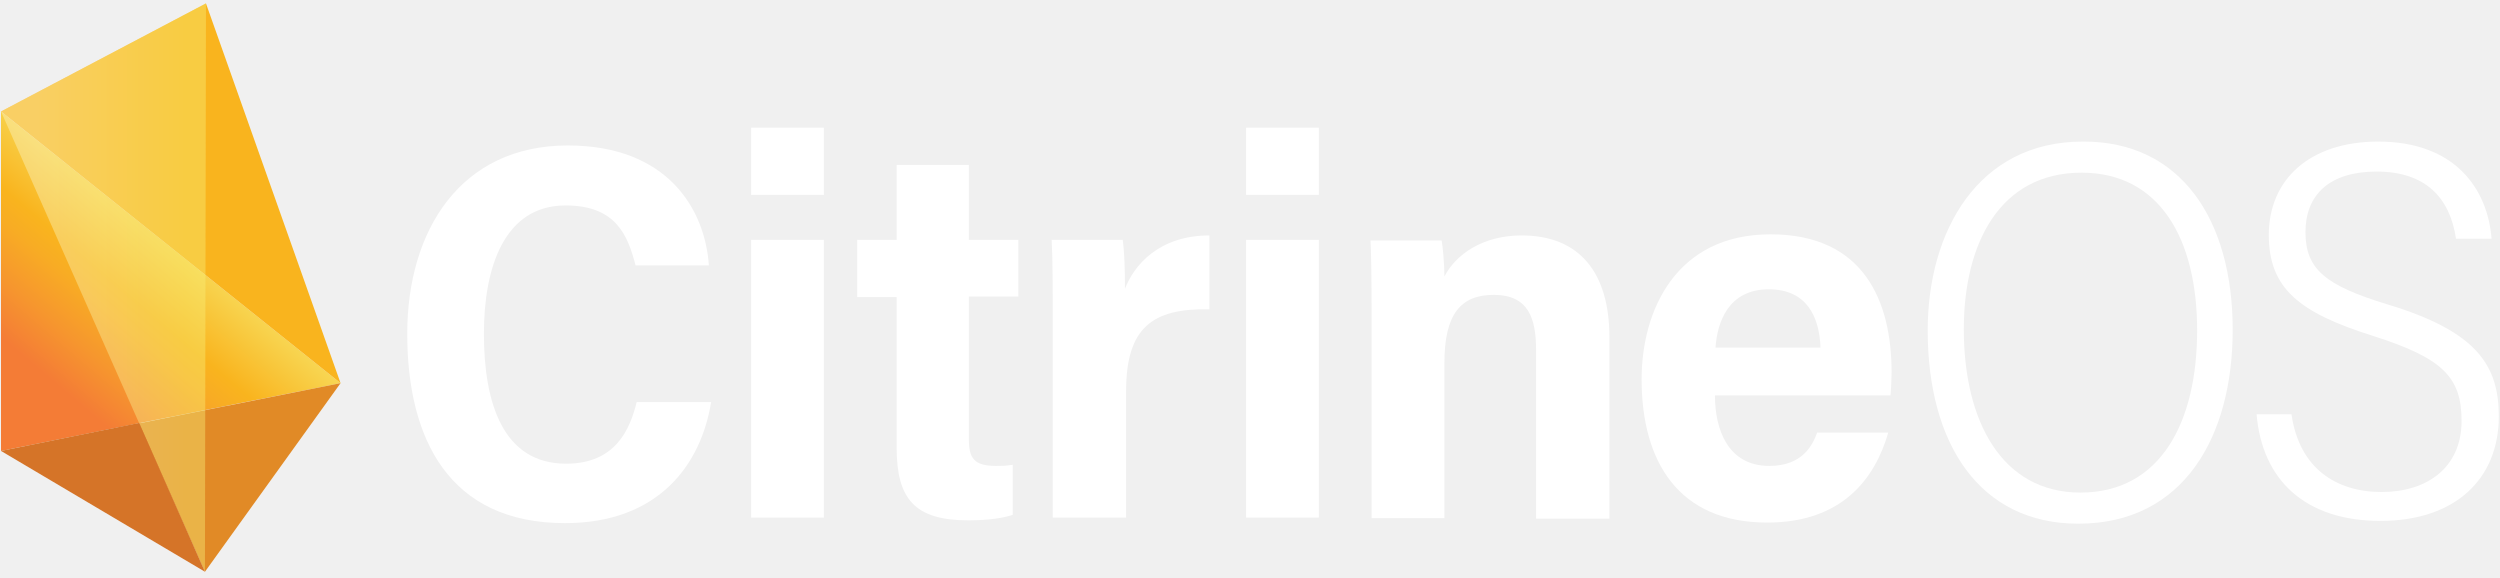
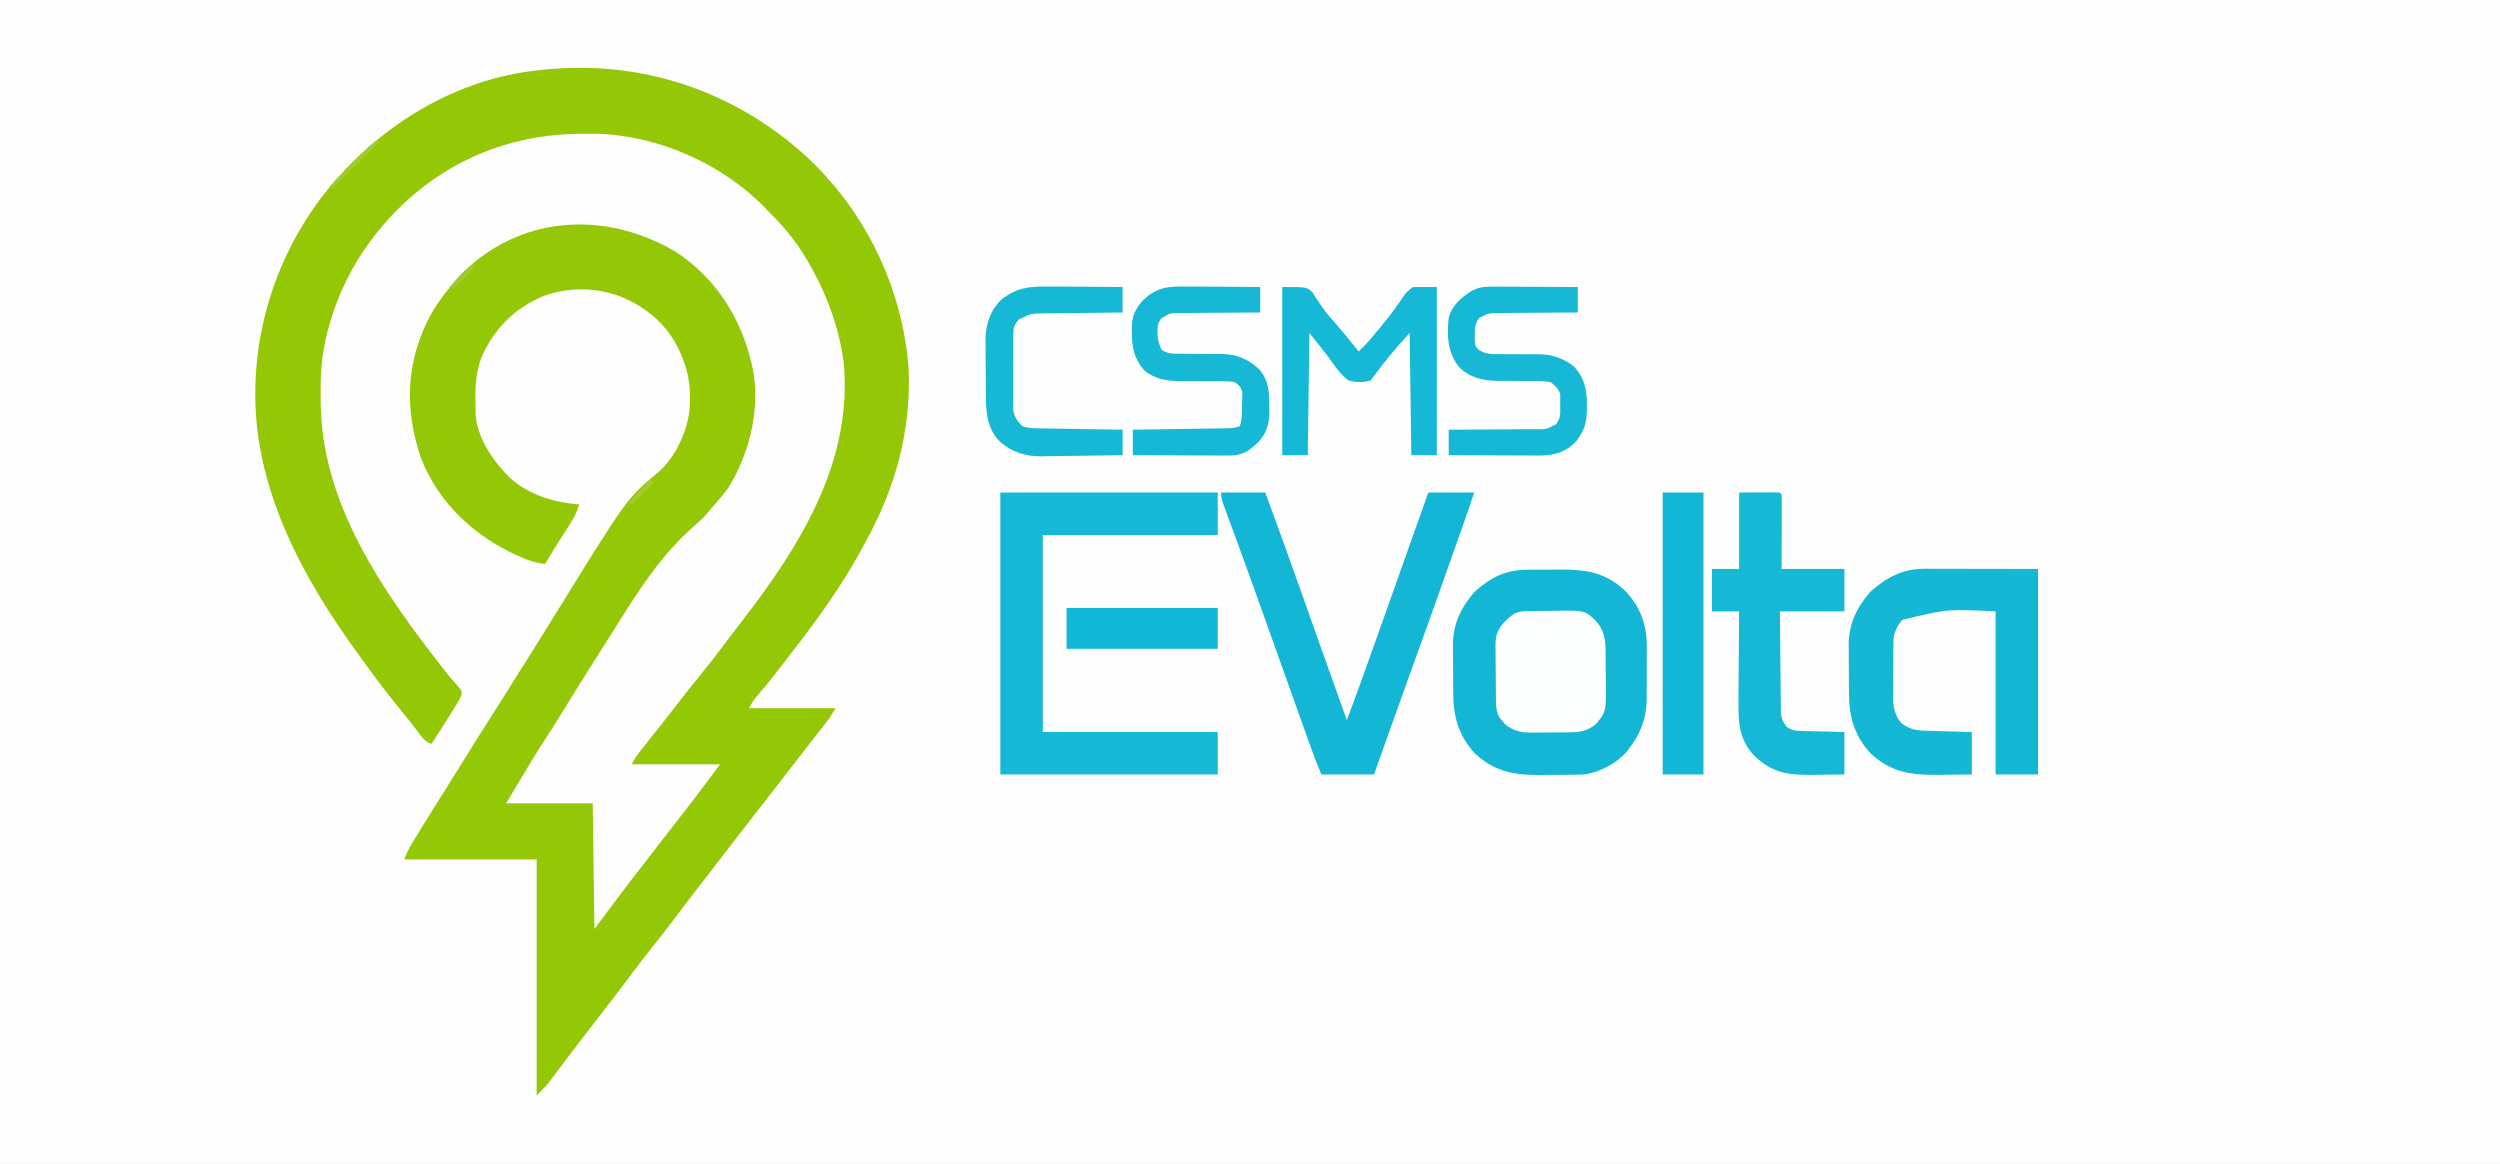
- <svg xmlns="http://www.w3.org/2000/svg" width="433" height="100" viewBox="0 0 433 100" fill="none">
-   <path d="M58.986 66.361L23.399 73.424L0.174 78.103V19.306L58.986 66.361Z" fill="url(#paint0_linear_173_991)" />
-   <path d="M58.986 66.361L35.673 0.59L0.174 19.306L58.986 66.361Z" fill="#F9B41E" />
-   <path d="M58.986 66.361L35.497 99.026L24.017 73.336L58.986 66.361Z" fill="#E18A26" />
-   <path opacity="0.4" d="M35.673 0.59L0.174 19.306L35.497 99.026L35.673 0.59Z" fill="url(#paint1_linear_173_991)" />
-   <path d="M35.497 99.026L0.174 78.103L24.105 73.247L35.497 99.026Z" fill="#D57428" />
-   <path d="M123.165 69.635C121.433 80.408 114.121 90.605 97.86 90.605C77.751 90.605 70.535 75.984 70.535 57.803C70.535 39.912 79.772 25.194 98.341 25.194C115.564 25.194 122.107 36.16 122.78 45.972H110.08C108.733 40.777 106.712 35.583 97.957 35.583C87.373 35.583 83.813 46.26 83.813 57.803C83.813 69.924 87.18 80.312 98.053 80.312C106.616 80.312 109.118 74.348 110.272 69.635H123.165Z" fill="white" />
-   <path d="M130.093 33.755V22.116H142.697V33.755H130.093ZM130.093 41.547H142.697V89.643H130.093V41.547Z" fill="white" />
-   <path d="M148.47 41.547H155.301V28.561H167.81V41.547H176.373V51.358H167.81V76.08C167.81 79.35 168.676 80.697 172.524 80.697C173.679 80.697 174.064 80.697 175.411 80.505V89.162C172.909 90.028 169.349 90.124 167.713 90.124C158.38 90.124 155.301 86.372 155.301 77.523V51.455H148.47V41.547Z" fill="white" />
-   <path d="M182.338 57.899C182.338 50.012 182.338 44.913 182.146 41.547H194.462C194.75 43.663 194.846 46.741 194.846 50.012C196.386 45.972 200.716 40.777 209.471 40.777V53.571C199.561 53.378 195.039 56.745 195.039 67.807V89.643H182.338V57.899Z" fill="white" />
-   <path d="M215.822 33.755V22.116H228.426V33.755H215.822ZM215.822 41.547H228.426V89.643H215.822V41.547Z" fill="white" />
-   <path d="M237.567 56.649C237.567 46.741 237.47 43.759 237.374 41.643H249.69C249.882 42.605 250.171 45.683 250.171 47.895C252.095 44.144 256.714 40.777 263.545 40.777C273.648 40.777 278.747 47.318 278.747 58.38V89.835H266.047V60.593C266.047 55.11 264.7 51.07 258.734 51.07C252.961 51.07 250.171 54.437 250.171 62.901V89.739H237.567V56.649Z" fill="white" />
-   <path d="M297.028 68.481C297.028 74.348 299.241 80.697 306.458 80.697C312.231 80.697 313.963 77.042 314.732 74.925H327.048C324.739 82.909 319.062 90.509 306.073 90.509C290.774 90.509 284.328 80.024 284.328 65.691C284.328 53.763 290.293 40.585 306.65 40.585C322.814 40.585 327.625 52.128 327.625 64.537C327.625 65.21 327.529 67.711 327.433 68.481H297.028ZM315.31 60.208C315.117 54.821 312.904 50.108 306.361 50.108C299.241 50.108 297.413 55.976 297.125 60.208H315.31Z" fill="white" />
-   <path d="M386.702 57.13C386.702 75.599 378.235 90.701 359.954 90.701C342.924 90.701 333.879 76.945 333.879 57.226C333.879 40.008 342.635 24.521 360.724 24.521C377.754 24.424 386.702 38.084 386.702 57.13ZM340.133 57.034C340.133 72.905 346.676 85.314 360.339 85.314C374.29 85.314 380.544 73.002 380.544 57.226C380.544 41.45 374.098 29.907 360.531 29.907C346.388 29.907 340.133 42.124 340.133 57.034Z" fill="white" />
-   <path d="M396.901 71.847C398.248 81.082 404.598 85.218 412.488 85.218C420.378 85.218 426.343 80.986 426.343 72.905C426.343 65.306 423.072 62.036 411.045 58.188C398.152 54.148 392.956 49.916 392.956 40.681C392.956 31.158 399.98 24.521 411.911 24.521C425.189 24.521 430.866 32.697 431.539 41.354H425.381C424.323 34.14 419.993 29.715 411.622 29.715C403.444 29.715 399.307 33.755 399.307 40.2C399.307 46.645 402.77 49.434 413.45 52.705C429.134 57.419 432.79 63.382 432.79 72.136C432.79 82.909 425.285 90.22 412.296 90.22C399.21 90.22 391.802 83.102 390.84 71.751H396.901V71.847Z" fill="white" />
-   <defs>
-     <linearGradient id="paint0_linear_173_991" x1="42.636" y1="27.432" x2="4.612" y2="72.244" gradientUnits="userSpaceOnUse">
-       <stop offset="0.172" stop-color="#F7EF79" />
-       <stop offset="0.531" stop-color="#F9B41E" />
-       <stop offset="0.604" stop-color="#F8AC24" />
-       <stop offset="0.736" stop-color="#F6962E" />
-       <stop offset="0.869" stop-color="#F47C36" />
-     </linearGradient>
-     <linearGradient id="paint1_linear_173_991" x1="0.174" y1="49.821" x2="35.695" y2="49.821" gradientUnits="userSpaceOnUse">
-       <stop offset="0.172" stop-color="#FBF8CD" />
-       <stop offset="0.322" stop-color="#FAF6BA" />
-       <stop offset="0.709" stop-color="#F8F18C" />
-       <stop offset="0.894" stop-color="#F7EF79" />
-     </linearGradient>
-   </defs>
+ <svg xmlns="http://www.w3.org/2000/svg" version="1.1" width="1472" height="685">
+   <path d="M0 0 C485.76 0 971.52 0 1472 0 C1472 226.05 1472 452.1 1472 685 C986.24 685 500.48 685 0 685 C0 458.95 0 232.9 0 0 Z " fill="#FEFEFE" transform="translate(0,0)" />
+   <path d="M0 0 C36.113 32.357 58.858 78.405 62.492 126.926 C64.084 163.756 54.596 197.766 36.637 229.874 C35.621 231.696 34.631 233.532 33.645 235.371 C22.058 256.508 7.533 276.315 -7.258 295.312 C-8.517 296.937 -9.764 298.571 -11.008 300.207 C-15.963 306.716 -21.06 313.054 -26.379 319.27 C-28.824 322.198 -28.824 322.198 -31.508 326.926 C-14.678 326.926 2.152 326.926 19.492 326.926 C17.541 330.177 15.791 332.966 13.488 335.895 C12.918 336.623 12.347 337.352 11.76 338.104 C11.156 338.87 10.552 339.636 9.93 340.426 C8.657 342.051 7.385 343.676 6.113 345.301 C5.492 346.094 4.87 346.886 4.23 347.703 C1.967 350.598 -0.272 353.51 -2.508 356.426 C-8.192 363.829 -13.928 371.191 -19.663 378.556 C-22.758 382.532 -25.852 386.51 -28.945 390.488 C-30.048 391.906 -31.151 393.324 -32.254 394.742 C-33.052 395.769 -33.052 395.769 -33.867 396.817 C-34.997 398.27 -36.128 399.722 -37.26 401.174 C-41.058 406.049 -44.825 410.947 -48.57 415.863 C-53.201 421.933 -57.871 427.971 -62.57 433.988 C-66.99 439.649 -71.346 445.351 -75.633 451.113 C-79.968 456.939 -84.441 462.63 -89.004 468.278 C-93.693 474.104 -98.166 480.081 -102.633 486.078 C-106.857 491.746 -111.186 497.332 -115.508 502.926 C-117.176 505.092 -118.842 507.259 -120.508 509.426 C-122.936 512.583 -125.365 515.74 -127.797 518.895 C-128.568 519.895 -129.339 520.895 -130.133 521.926 C-130.526 522.436 -130.92 522.945 -131.325 523.471 C-134.077 527.045 -136.803 530.637 -139.52 534.238 C-140.228 535.175 -140.937 536.113 -141.667 537.078 C-143.077 538.943 -144.484 540.81 -145.887 542.68 C-146.869 543.977 -146.869 543.977 -147.871 545.301 C-148.742 546.457 -148.742 546.457 -149.63 547.637 C-151.749 550.219 -154.146 552.564 -156.508 554.926 C-156.508 509.056 -156.508 463.186 -156.508 415.926 C-182.248 415.926 -207.988 415.926 -234.508 415.926 C-233.04 412.257 -231.696 409.382 -229.672 406.074 C-229.108 405.15 -228.545 404.227 -227.965 403.275 C-227.36 402.293 -226.756 401.312 -226.133 400.301 C-225.506 399.277 -224.879 398.253 -224.233 397.198 C-219.87 390.091 -215.445 383.024 -210.975 375.985 C-207.316 370.222 -203.715 364.424 -200.133 358.613 C-195.12 350.488 -190.022 342.421 -184.884 334.375 C-179.865 326.508 -174.915 318.6 -169.978 310.683 C-166.134 304.521 -162.27 298.373 -158.383 292.238 C-154.296 285.787 -150.264 279.303 -146.258 272.801 C-103.293 203.196 -103.293 203.196 -85.258 188.301 C-75.027 179.574 -67.829 164.325 -66.508 150.926 C-65.963 141.506 -66.22 132.887 -69.508 123.926 C-69.848 122.951 -70.188 121.977 -70.539 120.973 C-76.882 104.257 -88.517 92.904 -104.578 85.59 C-119.806 79.007 -137.328 78.51 -152.895 84.391 C-169.688 91.526 -181.28 103.24 -188.852 119.879 C-192.851 130.106 -192.75 140.053 -192.508 150.926 C-192.517 152.082 -192.517 152.082 -192.527 153.262 C-191.95 167.602 -181.662 182.199 -171.758 191.738 C-160.385 201.547 -146.205 205.781 -131.508 206.926 C-133.039 212.714 -136.028 217.218 -139.258 222.176 C-140.342 223.864 -141.425 225.553 -142.508 227.242 C-143.026 228.048 -143.544 228.854 -144.078 229.684 C-146.646 233.71 -149.093 237.806 -151.508 241.926 C-156.954 241.383 -161.296 240.007 -166.258 237.738 C-166.957 237.424 -167.655 237.109 -168.375 236.785 C-193.432 225.362 -214.294 205.983 -224.508 179.926 C-234.055 152.204 -233.716 125.472 -220.82 98.926 C-217.148 91.635 -212.727 85.215 -207.508 78.926 C-206.822 78.076 -206.136 77.227 -205.43 76.352 C-193.287 62.028 -176.574 51.12 -158.508 45.926 C-156.992 45.479 -156.992 45.479 -155.445 45.023 C-127.586 38.153 -99.5 43.701 -75.094 57.914 C-50.666 73.694 -35.674 97.882 -29.508 125.926 C-24.535 149.804 -30.927 176.36 -43.508 196.926 C-46.291 200.811 -49.309 204.379 -52.508 207.926 C-53.116 208.653 -53.725 209.38 -54.352 210.129 C-57.09 213.39 -59.894 216.348 -63.133 219.113 C-83.148 236.318 -96.58 257.736 -110.508 279.926 C-111.593 281.643 -112.679 283.359 -113.766 285.074 C-115.729 288.175 -117.689 291.277 -119.645 294.383 C-121.6 297.488 -123.561 300.589 -125.527 303.688 C-130.911 312.178 -136.221 320.706 -141.436 329.302 C-144.518 334.361 -147.701 339.344 -150.945 344.301 C-157.075 353.678 -162.787 363.296 -168.508 372.926 C-170.488 376.226 -172.468 379.526 -174.508 382.926 C-157.678 382.926 -140.848 382.926 -123.508 382.926 C-123.178 407.346 -122.848 431.766 -122.508 456.926 C-115.826 448.018 -115.826 448.018 -109.162 439.097 C-103.149 431.046 -97.008 423.1 -90.824 415.18 C-87.971 411.525 -85.14 407.856 -82.32 404.176 C-79.409 400.381 -76.475 396.607 -73.509 392.855 C-67.028 384.654 -60.755 376.307 -54.508 367.926 C-52.528 365.286 -50.548 362.646 -48.508 359.926 C-65.668 359.926 -82.828 359.926 -100.508 359.926 C-98.847 356.605 -97.384 354.37 -95.07 351.551 C-91.809 347.534 -88.577 343.497 -85.383 339.426 C-84.695 338.551 -84.695 338.551 -83.994 337.658 C-81.367 334.311 -78.753 330.955 -76.148 327.59 C-70.472 320.259 -64.763 312.969 -58.883 305.801 C-53.578 299.326 -48.518 292.699 -43.531 285.977 C-40.98 282.542 -38.375 279.154 -35.754 275.772 C-1.369 231.305 29.949 181.437 24.204 122.99 C21.629 103.627 14.972 84.942 5.492 67.926 C5.144 67.289 4.796 66.653 4.438 65.998 C-2.044 54.242 -9.962 44.365 -19.508 34.926 C-20.24 34.159 -20.972 33.392 -21.727 32.602 C-46.889 6.534 -84.661 -10.301 -120.98 -11.312 C-136.571 -11.54 -151.294 -10.838 -166.508 -7.074 C-167.263 -6.892 -168.018 -6.71 -168.796 -6.523 C-208.321 3.26 -241.47 29.427 -262.508 63.926 C-269.912 76.428 -275.493 89.512 -279.258 103.551 C-279.457 104.29 -279.655 105.029 -279.86 105.79 C-282.749 117.138 -283.82 128.299 -283.714 139.974 C-283.695 142.056 -283.693 144.137 -283.693 146.219 C-283.543 205.992 -247.276 257.911 -211.82 303.238 C-211.355 303.835 -210.889 304.431 -210.409 305.045 C-207.961 308.156 -205.444 311.14 -202.758 314.051 C-200.508 316.926 -200.508 316.926 -200.692 318.807 C-201.656 321.31 -202.885 323.425 -204.309 325.699 C-204.874 326.607 -205.439 327.514 -206.021 328.449 C-206.615 329.39 -207.209 330.331 -207.82 331.301 C-208.402 332.234 -208.984 333.167 -209.584 334.129 C-212.49 338.776 -215.434 343.388 -218.508 347.926 C-222.458 346.609 -223.971 344.072 -226.383 340.863 C-227.372 339.573 -228.363 338.284 -229.355 336.996 C-229.873 336.324 -230.39 335.651 -230.922 334.958 C-232.974 332.329 -235.091 329.758 -237.214 327.186 C-244.426 318.443 -251.204 309.418 -257.841 300.232 C-258.907 298.757 -259.976 297.284 -261.05 295.814 C-287.616 259.424 -311.707 217.871 -319.508 172.926 C-319.732 171.672 -319.956 170.417 -320.188 169.125 C-327.524 119.127 -314.422 68.622 -284.656 28.039 C-255.53 -10.604 -212.71 -39.784 -164.434 -47.555 C-162.49 -47.812 -162.49 -47.812 -160.508 -48.074 C-159.391 -48.224 -159.391 -48.224 -158.251 -48.377 C-99.788 -55.968 -44.148 -38.927 0 0 Z " fill="#94C705" transform="translate(472.5078,90.07422)" />
+   <path d="M0 0 C1.001 -0.006 2.001 -0.012 3.032 -0.019 C5.135 -0.026 7.237 -0.023 9.34 -0.01 C12.525 0.004 15.706 -0.03 18.891 -0.068 C34.172 -0.127 45.666 1.6 57.164 12.566 C66.19 22.03 69.958 32.789 69.793 45.727 C69.795 46.838 69.798 47.949 69.8 49.094 C69.799 51.424 69.786 53.754 69.761 56.084 C69.727 59.624 69.74 63.161 69.76 66.701 C69.753 68.98 69.743 71.26 69.73 73.539 C69.738 75.104 69.738 75.104 69.745 76.7 C69.57 87.771 65.957 96.873 59.164 105.566 C58.686 106.183 58.208 106.799 57.715 107.434 C51.777 114.164 42.018 119.248 33.164 120.566 C30.129 120.729 27.097 120.754 24.059 120.77 C23.179 120.775 22.3 120.781 21.394 120.787 C19.536 120.796 17.677 120.803 15.819 120.807 C13.003 120.816 10.189 120.847 7.373 120.879 C-7.867 120.971 -19.444 119.175 -31.133 108.461 C-40.928 98.059 -44.14 86.651 -44.172 72.672 C-44.179 71.644 -44.185 70.616 -44.192 69.557 C-44.202 67.391 -44.207 65.225 -44.207 63.059 C-44.211 59.774 -44.247 56.49 -44.285 53.205 C-44.291 51.09 -44.295 48.975 -44.297 46.859 C-44.311 45.891 -44.326 44.923 -44.34 43.926 C-44.26 31.782 -39.413 21.877 -31.461 12.879 C-21.778 4.349 -13.099 -0.069 0 0 Z " fill="#13B7D5" transform="translate(899.8359,335.4336)" />
+   <path d="M0 0 C42.24 0 84.48 0 128 0 C128 8.25 128 16.5 128 25 C94.01 25 60.02 25 25 25 C25 63.28 25 101.56 25 141 C58.99 141 92.98 141 128 141 C128 149.25 128 157.5 128 166 C85.76 166 43.52 166 0 166 C0 111.22 0 56.44 0 0 Z " fill="#15B8D5" transform="translate(589,290)" />
+   <path d="M0 0 C8.58 0 17.16 0 26 0 C33.151 19.387 40.173 38.814 47.06 58.297 C48.962 63.678 50.869 69.058 52.776 74.438 C53.488 76.448 54.2 78.458 54.912 80.468 C59.213 92.611 63.538 104.745 67.875 116.875 C68.196 117.772 68.517 118.67 68.847 119.594 C70.564 124.397 72.281 129.198 74 134 C79.306 120.072 84.31 106.039 89.312 92 C90.193 89.531 91.074 87.062 91.955 84.592 C99.478 63.498 106.958 42.389 114.424 21.275 C116.934 14.178 119.463 7.088 122 0 C130.91 0 139.82 0 149 0 C147.281 5.157 145.565 10.295 143.754 15.417 C143.126 17.196 143.126 17.196 142.485 19.011 C142.035 20.285 141.584 21.558 141.133 22.832 C140.657 24.177 140.182 25.523 139.706 26.868 C138.442 30.444 137.176 34.02 135.91 37.595 C135.12 39.826 134.331 42.057 133.541 44.289 C127.376 61.705 121.194 79.114 114.89 96.481 C109.604 111.052 104.398 125.652 99.188 140.25 C98.958 140.893 98.728 141.536 98.492 142.199 C95.66 150.132 92.83 158.066 90 166 C79.77 166 69.54 166 59 166 C54.5 154.75 54.5 154.75 53.119 150.888 C52.803 150.006 52.486 149.125 52.161 148.216 C51.663 146.821 51.663 146.821 51.156 145.398 C50.795 144.389 50.433 143.379 50.061 142.339 C48.872 139.018 47.686 135.697 46.5 132.375 C45.657 130.02 44.814 127.664 43.971 125.309 C39.594 113.075 35.228 100.837 30.863 88.598 C29.598 85.05 28.333 81.503 27.067 77.956 C26.232 75.614 25.397 73.271 24.562 70.929 C20.145 58.536 15.705 46.152 11.184 33.797 C10.615 32.241 10.615 32.241 10.035 30.654 C8.254 25.786 6.467 20.921 4.671 16.058 C4.046 14.355 3.421 12.652 2.797 10.949 C2.51 10.18 2.224 9.411 1.929 8.619 C0.83 5.611 0 3.23 0 0 Z " fill="#13B7D5" transform="translate(719,290)" />
+   <path d="M0 0 C0.734 -0 1.468 -0 2.224 -0 C4.593 0 6.962 0.008 9.331 0.016 C10.796 0.017 12.262 0.018 13.727 0.019 C19.152 0.024 24.578 0.038 30.003 0.051 C48.194 0.082 48.194 0.082 66.753 0.114 C66.753 40.044 66.753 79.974 66.753 121.114 C58.503 121.114 50.253 121.114 41.753 121.114 C41.753 89.434 41.753 57.754 41.753 25.114 C13.283 23.693 13.283 23.693 -13.247 30.114 C-16.634 34.368 -18.358 37.867 -18.408 43.29 C-18.418 44.128 -18.427 44.966 -18.437 45.83 C-18.444 47.185 -18.444 47.185 -18.45 48.567 C-18.459 49.967 -18.459 49.967 -18.467 51.396 C-18.477 53.373 -18.483 55.35 -18.487 57.327 C-18.497 60.338 -18.528 63.349 -18.56 66.36 C-18.566 68.283 -18.571 70.206 -18.575 72.129 C-18.588 73.024 -18.6 73.919 -18.613 74.841 C-18.591 80.964 -17.864 86.001 -13.782 90.856 C-8.389 95.005 -4.29 95.271 2.362 95.43 C3.453 95.461 3.453 95.461 4.565 95.493 C6.877 95.558 9.19 95.617 11.503 95.676 C13.075 95.719 14.646 95.763 16.218 95.807 C20.063 95.914 23.908 96.014 27.753 96.114 C27.753 104.364 27.753 112.614 27.753 121.114 C22.809 121.183 17.866 121.242 12.921 121.278 C11.244 121.293 9.566 121.314 7.888 121.34 C-7.628 121.575 -19.583 119.972 -31.544 109.008 C-41.339 98.606 -44.551 87.199 -44.583 73.219 C-44.59 72.191 -44.596 71.163 -44.603 70.104 C-44.613 67.938 -44.618 65.772 -44.618 63.606 C-44.622 60.321 -44.658 57.037 -44.696 53.752 C-44.702 51.637 -44.706 49.522 -44.708 47.406 C-44.722 46.438 -44.737 45.47 -44.752 44.473 C-44.672 32.329 -39.824 22.424 -31.872 13.426 C-22.329 5.019 -12.914 -0.022 0 0 Z " fill="#14B8D5" transform="translate(1133.247,334.8865)" />
+   <path d="M0 0 C5.909 -0.031 5.909 -0.031 11.938 -0.062 C13.181 -0.072 14.425 -0.081 15.707 -0.09 C17.165 -0.094 17.165 -0.094 18.652 -0.098 C20.153 -0.106 20.153 -0.106 21.683 -0.114 C24 0 24 0 25 1 C25.093 2.382 25.117 3.768 25.114 5.153 C25.113 6.033 25.113 6.914 25.113 7.822 C25.108 8.779 25.103 9.736 25.098 10.723 C25.096 11.698 25.095 12.673 25.093 13.678 C25.088 16.806 25.075 19.934 25.062 23.062 C25.057 25.178 25.053 27.293 25.049 29.408 C25.039 34.606 25.019 39.803 25 45 C37.21 45 49.42 45 62 45 C62 53.25 62 61.5 62 70 C49.46 70 36.92 70 24 70 C24.068 78.121 24.138 86.241 24.236 94.361 C24.28 98.143 24.32 101.924 24.346 105.706 C24.372 109.35 24.413 112.994 24.463 116.638 C24.48 118.027 24.491 119.415 24.498 120.804 C24.507 122.753 24.537 124.701 24.568 126.649 C24.584 128.311 24.584 128.311 24.601 130.007 C25.054 133.402 25.963 135.267 28 138 C31.681 140.454 33.681 140.306 38.074 140.414 C38.758 140.433 39.442 140.453 40.146 140.473 C42.327 140.532 44.507 140.579 46.688 140.625 C48.167 140.663 49.647 140.702 51.127 140.742 C54.751 140.84 58.375 140.919 62 141 C62 149.25 62 157.5 62 166 C57.322 166.069 52.646 166.129 47.968 166.165 C46.38 166.18 44.793 166.2 43.205 166.226 C29.115 166.452 19.57 165.132 9.086 155.184 C0.037 145.654 -0.573 135.516 -0.391 122.93 C-0.383 121.397 -0.377 119.864 -0.373 118.332 C-0.358 114.33 -0.319 110.329 -0.275 106.328 C-0.233 102.231 -0.215 98.135 -0.195 94.039 C-0.153 86.026 -0.082 78.013 0 70 C-5.28 70 -10.56 70 -16 70 C-16 61.75 -16 53.5 -16 45 C-10.72 45 -5.44 45 0 45 C0 30.15 0 15.3 0 0 Z " fill="#15B8D5" transform="translate(1024,290)" />
+   <path d="M0 0 C14 0 14 0 17.352 2.57 C18.532 4.267 18.532 4.267 19.625 6.125 C20.505 7.417 21.389 8.706 22.277 9.992 C22.718 10.657 23.159 11.322 23.613 12.007 C25.9 15.293 28.541 18.252 31.188 21.25 C35.94 26.723 40.529 32.293 45 38 C49.178 33.986 52.84 29.675 56.5 25.188 C57.112 24.453 57.723 23.718 58.354 22.961 C61.491 19.174 64.494 15.359 67.312 11.328 C67.849 10.591 68.386 9.853 68.939 9.093 C69.95 7.697 70.925 6.276 71.857 4.827 C73.281 2.902 73.281 2.902 77 0 C81.62 0 86.24 0 91 0 C91 32.67 91 65.34 91 99 C86.05 99 81.1 99 76 99 C75.505 63.36 75.505 63.36 75 27 C62.953 40.529 62.953 40.529 52 55 C47.442 56.367 43.574 56.253 39 55 C34.019 51.4 30.58 45.891 27 41 C23.37 36.38 19.74 31.76 16 27 C15.67 50.76 15.34 74.52 15 99 C10.05 99 5.1 99 0 99 C0 66.33 0 33.66 0 0 Z " fill="#15B8D5" transform="translate(755,169)" />
+   <path d="M0 0 C0.754 -0.008 1.507 -0.016 2.284 -0.024 C3.88 -0.038 5.476 -0.049 7.073 -0.057 C8.695 -0.068 10.317 -0.089 11.94 -0.118 C30.361 -0.455 30.361 -0.455 36.828 5.651 C42.098 11.48 42.655 16.852 42.703 24.344 C42.712 25.223 42.721 26.102 42.73 27.008 C42.745 28.866 42.754 30.725 42.758 32.583 C42.769 35.399 42.819 38.214 42.869 41.029 C43.034 59.208 43.034 59.208 37.332 66.238 C32.279 70.91 27.019 71.404 20.41 71.441 C19.632 71.447 18.854 71.453 18.052 71.459 C16.404 71.468 14.757 71.475 13.109 71.479 C10.605 71.488 8.102 71.519 5.598 71.551 C3.993 71.557 2.389 71.563 0.785 71.566 C0.043 71.579 -0.699 71.591 -1.463 71.604 C-7.287 71.579 -12.081 70.459 -16.629 66.555 C-17.096 65.976 -17.562 65.397 -18.043 64.801 C-18.766 63.936 -18.766 63.936 -19.504 63.055 C-21.567 59.835 -21.796 56.599 -21.845 52.84 C-21.858 51.979 -21.871 51.118 -21.884 50.23 C-21.891 49.308 -21.899 48.385 -21.906 47.434 C-21.914 46.477 -21.922 45.52 -21.931 44.534 C-21.945 42.512 -21.955 40.49 -21.963 38.467 C-21.975 36.401 -21.995 34.336 -22.025 32.27 C-22.067 29.283 -22.084 26.296 -22.094 23.309 C-22.111 22.39 -22.129 21.471 -22.147 20.524 C-22.124 13.652 -20.688 10.336 -15.852 5.375 C-15.275 4.897 -14.699 4.419 -14.105 3.926 C-13.527 3.435 -12.948 2.944 -12.352 2.438 C-8.559 -0.264 -4.455 0.045 0 0 Z " fill="#FDFEFE" transform="translate(902.668,359.7617)" />
+   <path d="M0 0 C7.92 0 15.84 0 24 0 C24 54.78 24 109.56 24 166 C16.08 166 8.16 166 0 166 C0 111.22 0 56.44 0 0 Z " fill="#11B7D5" transform="translate(979,290)" />
+   <path d="M0 0 C1.141 0 2.282 0 3.457 0 C4.678 0.011 5.899 0.021 7.157 0.032 C8.415 0.035 9.673 0.037 10.969 0.04 C14.302 0.05 17.634 0.068 20.966 0.09 C24.372 0.11 27.777 0.119 31.182 0.129 C37.855 0.151 44.527 0.186 51.2 0.227 C51.2 5.177 51.2 10.127 51.2 15.227 C49.56 15.231 47.92 15.235 46.23 15.24 C40.145 15.261 34.061 15.316 27.976 15.38 C25.343 15.403 22.709 15.417 20.076 15.423 C16.29 15.432 12.505 15.473 8.719 15.52 C7.542 15.516 6.365 15.512 5.152 15.508 C-1.384 15.568 -1.384 15.568 -7.041 18.558 C-9.298 21.982 -9.469 24.209 -9.425 28.29 C-9.438 29.497 -9.451 30.705 -9.464 31.95 C-9.079 35.298 -9.079 35.298 -6.805 37.4 C-2.773 39.852 0.31 39.778 4.938 39.731 C5.778 39.74 6.617 39.75 7.482 39.76 C10.159 39.788 12.835 39.791 15.512 39.79 C18.179 39.793 20.844 39.803 23.51 39.83 C25.165 39.847 26.821 39.85 28.476 39.837 C36.363 39.908 42.962 42.237 49.2 47.227 C55.15 53.985 56.592 60.715 56.575 69.54 C56.573 70.385 56.572 71.231 56.57 72.103 C56.45 78.209 55.72 83.092 52.2 88.227 C51.581 89.155 50.962 90.083 50.325 91.04 C44.04 97.51 37.625 99.31 28.897 99.454 C26.395 99.454 23.893 99.443 21.391 99.422 C20.056 99.419 18.721 99.416 17.386 99.414 C13.892 99.406 10.399 99.387 6.906 99.364 C3.333 99.344 -0.241 99.335 -3.814 99.325 C-10.809 99.303 -17.805 99.268 -24.8 99.227 C-24.8 94.277 -24.8 89.327 -24.8 84.227 C-23.009 84.223 -21.217 84.219 -19.372 84.215 C-13.444 84.195 -7.517 84.153 -1.59 84.095 C2.003 84.061 5.595 84.036 9.188 84.031 C12.657 84.027 16.126 83.999 19.595 83.954 C21.558 83.934 23.522 83.94 25.486 83.946 C32.537 84.101 32.537 84.101 38.509 80.935 C40.097 78.393 40.839 77.137 40.864 74.196 C40.87 73.467 40.877 72.739 40.884 71.989 C40.864 71.242 40.845 70.496 40.825 69.727 C40.854 68.608 40.854 68.608 40.884 67.465 C40.877 66.737 40.871 66.009 40.864 65.258 C40.858 64.604 40.853 63.95 40.847 63.276 C39.771 59.869 38.005 58.384 35.2 56.227 C32.253 55.743 29.873 55.551 26.934 55.59 C26.141 55.58 25.349 55.57 24.532 55.559 C22.004 55.529 19.478 55.533 16.95 55.54 C14.437 55.531 11.924 55.514 9.411 55.488 C7.852 55.473 6.292 55.469 4.733 55.478 C-4.49 55.43 -12.11 53.874 -18.8 47.227 C-25.553 38.513 -25.942 28.924 -24.8 18.227 C-22.731 10.809 -17.187 6.175 -10.8 2.227 C-7.053 0.462 -4.13 -0.018 0 0 Z " fill="#16B8D5" transform="translate(877.8,168.7729)" />
+   <path d="M0 0 C1.233 0.004 2.466 0.008 3.737 0.013 C7.659 0.03 11.581 0.067 15.504 0.105 C18.17 0.122 20.836 0.134 23.502 0.146 C30.024 0.179 36.545 0.231 43.066 0.293 C43.066 5.243 43.066 10.193 43.066 15.293 C41.426 15.297 39.787 15.301 38.097 15.305 C32.012 15.327 25.927 15.381 19.843 15.446 C17.209 15.469 14.576 15.483 11.942 15.489 C8.156 15.498 4.372 15.539 0.586 15.586 C-0.591 15.582 -1.769 15.578 -2.981 15.574 C-9.638 15.493 -9.638 15.493 -15.181 18.667 C-17.193 21.681 -17.527 23.203 -17.371 26.793 C-17.349 27.711 -17.327 28.629 -17.305 29.574 C-16.909 32.477 -16.261 34.682 -14.934 37.293 C-11.031 39.895 -7.733 39.572 -3.207 39.566 C-1.435 39.587 0.337 39.608 2.109 39.629 C4.894 39.651 7.678 39.668 10.462 39.674 C13.156 39.683 15.849 39.717 18.543 39.754 C19.362 39.749 20.181 39.744 21.025 39.739 C29.795 39.886 36.83 43.202 43.066 49.293 C48.136 56.143 48.302 61.236 48.379 69.48 C48.408 70.497 48.437 71.513 48.467 72.561 C48.533 80.496 47.185 85.779 41.883 91.754 C41.139 92.386 40.395 93.017 39.629 93.668 C38.517 94.639 38.517 94.639 37.383 95.629 C32.949 98.814 29.221 99.542 23.807 99.52 C21.946 99.52 21.946 99.52 20.047 99.52 C18.703 99.509 17.359 99.499 16.016 99.488 C14.633 99.485 13.25 99.482 11.867 99.48 C8.239 99.472 4.61 99.452 0.982 99.43 C-2.725 99.41 -6.432 99.401 -10.139 99.391 C-17.404 99.369 -24.669 99.334 -31.934 99.293 C-31.934 94.343 -31.934 89.393 -31.934 84.293 C-30.167 84.268 -28.401 84.243 -26.581 84.217 C-20.742 84.133 -14.902 84.045 -9.063 83.954 C-5.523 83.898 -1.983 83.845 1.557 83.796 C5.628 83.739 9.699 83.674 13.77 83.609 C15.039 83.593 16.309 83.576 17.618 83.559 C19.389 83.529 19.389 83.529 21.196 83.498 C22.755 83.475 22.755 83.475 24.346 83.451 C27.79 83.252 27.79 83.252 31.066 82.293 C32.452 78.137 32.33 74.21 32.379 69.855 C32.408 68.996 32.437 68.137 32.467 67.252 C32.479 66.006 32.479 66.006 32.492 64.734 C32.507 63.978 32.521 63.222 32.536 62.444 C31.832 59.218 30.78 58.178 28.066 56.293 C25.124 55.722 22.232 55.759 19.242 55.789 C18.381 55.78 17.521 55.77 16.634 55.761 C13.882 55.732 11.131 55.729 8.379 55.73 C5.645 55.727 2.912 55.717 0.178 55.69 C-1.521 55.673 -3.219 55.67 -4.918 55.683 C-12.297 55.618 -20.062 54.19 -25.582 48.887 C-31.319 42.122 -32.403 35.773 -32.496 27.105 C-32.511 26.25 -32.525 25.395 -32.541 24.513 C-32.429 17.594 -30.729 13.405 -26.039 8.184 C-25.09 7.371 -25.09 7.371 -24.121 6.543 C-23.496 5.991 -22.871 5.44 -22.227 4.871 C-14.947 -0.139 -8.641 -0.113 0 0 Z " fill="#16B8D5" transform="translate(698.9336,168.707)" />
+   <path d="M0 0 C1.254 0.004 2.508 0.008 3.8 0.013 C7.107 0.027 10.415 0.054 13.722 0.087 C17.108 0.118 20.493 0.131 23.879 0.146 C30.503 0.179 37.126 0.231 43.75 0.293 C43.75 5.243 43.75 10.193 43.75 15.293 C42.115 15.308 40.481 15.322 38.796 15.337 C32.724 15.395 26.653 15.472 20.581 15.555 C17.954 15.589 15.328 15.617 12.701 15.639 C8.923 15.673 5.145 15.725 1.367 15.781 C0.195 15.788 -0.977 15.794 -2.185 15.801 C-10.164 15.887 -10.164 15.887 -17.25 19.293 C-20.036 22.353 -20.627 24.333 -20.638 28.441 C-20.648 29.466 -20.657 30.49 -20.667 31.546 C-20.658 33.198 -20.658 33.198 -20.648 34.883 C-20.651 36.019 -20.654 37.156 -20.657 38.327 C-20.659 40.73 -20.654 43.134 -20.641 45.537 C-20.625 49.213 -20.641 52.888 -20.66 56.564 C-20.658 58.9 -20.654 61.235 -20.648 63.57 C-20.655 64.669 -20.661 65.768 -20.667 66.901 C-20.657 67.929 -20.648 68.956 -20.638 70.015 C-20.636 70.916 -20.633 71.817 -20.631 72.744 C-20.026 76.791 -18.102 79.441 -15.25 82.293 C-12.094 83.378 -9.065 83.445 -5.747 83.498 C-4.096 83.528 -4.096 83.528 -2.411 83.559 C-1.229 83.575 -0.046 83.592 1.172 83.609 C2.995 83.641 2.995 83.641 4.854 83.672 C8.736 83.738 12.618 83.797 16.5 83.855 C19.132 83.899 21.763 83.942 24.395 83.986 C30.846 84.093 37.298 84.195 43.75 84.293 C43.75 89.243 43.75 94.193 43.75 99.293 C36.395 99.429 29.041 99.539 21.685 99.604 C18.268 99.635 14.852 99.677 11.436 99.746 C7.494 99.824 3.552 99.853 -0.391 99.879 C-1.597 99.91 -2.804 99.941 -4.047 99.973 C-13.491 99.976 -21.318 97.625 -28.522 91.297 C-36.067 83.641 -36.723 74.32 -36.754 64.023 C-36.764 62.866 -36.774 61.709 -36.784 60.516 C-36.799 58.078 -36.806 55.64 -36.806 53.202 C-36.812 49.501 -36.867 45.804 -36.924 42.104 C-36.933 39.723 -36.939 37.342 -36.941 34.961 C-36.963 33.87 -36.985 32.779 -37.007 31.655 C-36.928 22.68 -34.445 14.521 -27.991 8.016 C-19.285 0.669 -11.016 -0.141 0 0 Z " fill="#16B8D5" transform="translate(617.25,168.707)" />
+   <path d="M0 0 C29.37 0 58.74 0 89 0 C89 7.92 89 15.84 89 24 C59.63 24 30.26 24 0 24 C0 16.08 0 8.16 0 0 Z " fill="#11B7D5" transform="translate(628,358)" />
+   <path d="M0 0 C0.66 0.33 1.32 0.66 2 1 C-6.91 9.91 -15.82 18.82 -25 28 C-25.66 27.67 -26.32 27.34 -27 27 C-18.354 17.569 -9.615 8.451 0 0 Z " fill="#A1CA2A" transform="translate(221,83)" />
+   <path d="M0 0 C0 3 0 3 -2.625 5.918 C-3.742 7.016 -4.868 8.105 -6 9.188 C-6.572 9.746 -7.145 10.305 -7.734 10.881 C-9.15 12.261 -10.574 13.631 -12 15 C-12.66 14.67 -13.32 14.34 -14 14 C-12.609 12.412 -11.212 10.83 -9.812 9.25 C-8.647 7.927 -8.647 7.927 -7.457 6.578 C-5.115 4.121 -2.698 2.051 0 0 Z " fill="#A1C92C" transform="translate(279,155)" />
+   <path d="M0 0 C0.66 0.66 1.32 1.32 2 2 C-2.29 6.29 -6.58 10.58 -11 15 C-11.66 14.67 -12.32 14.34 -13 14 C-8.71 9.38 -4.42 4.76 0 0 Z " fill="#A3CB2F" transform="translate(383,282)" />
</svg>
